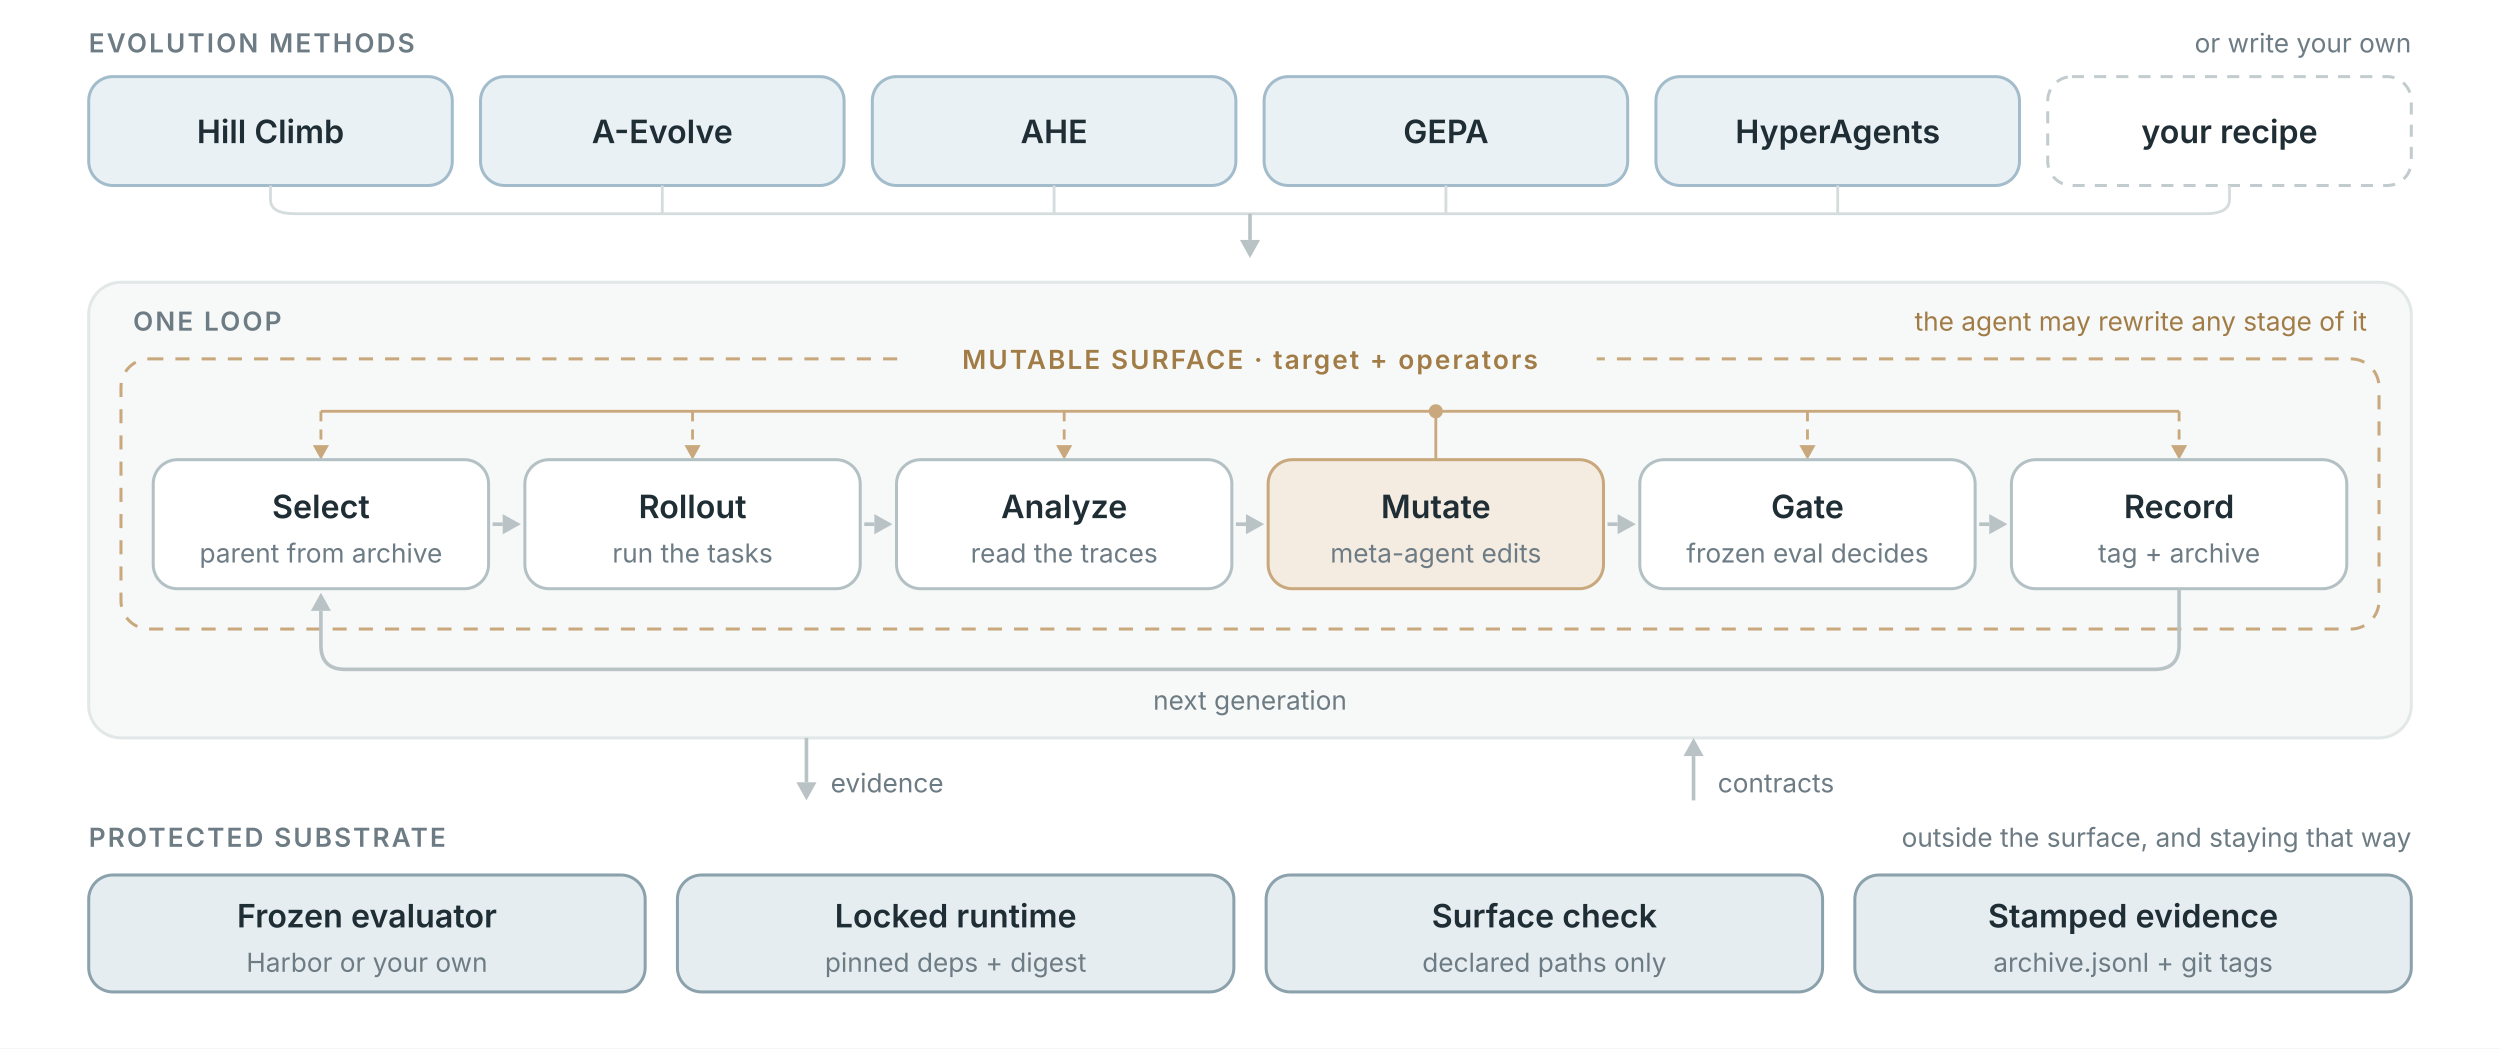
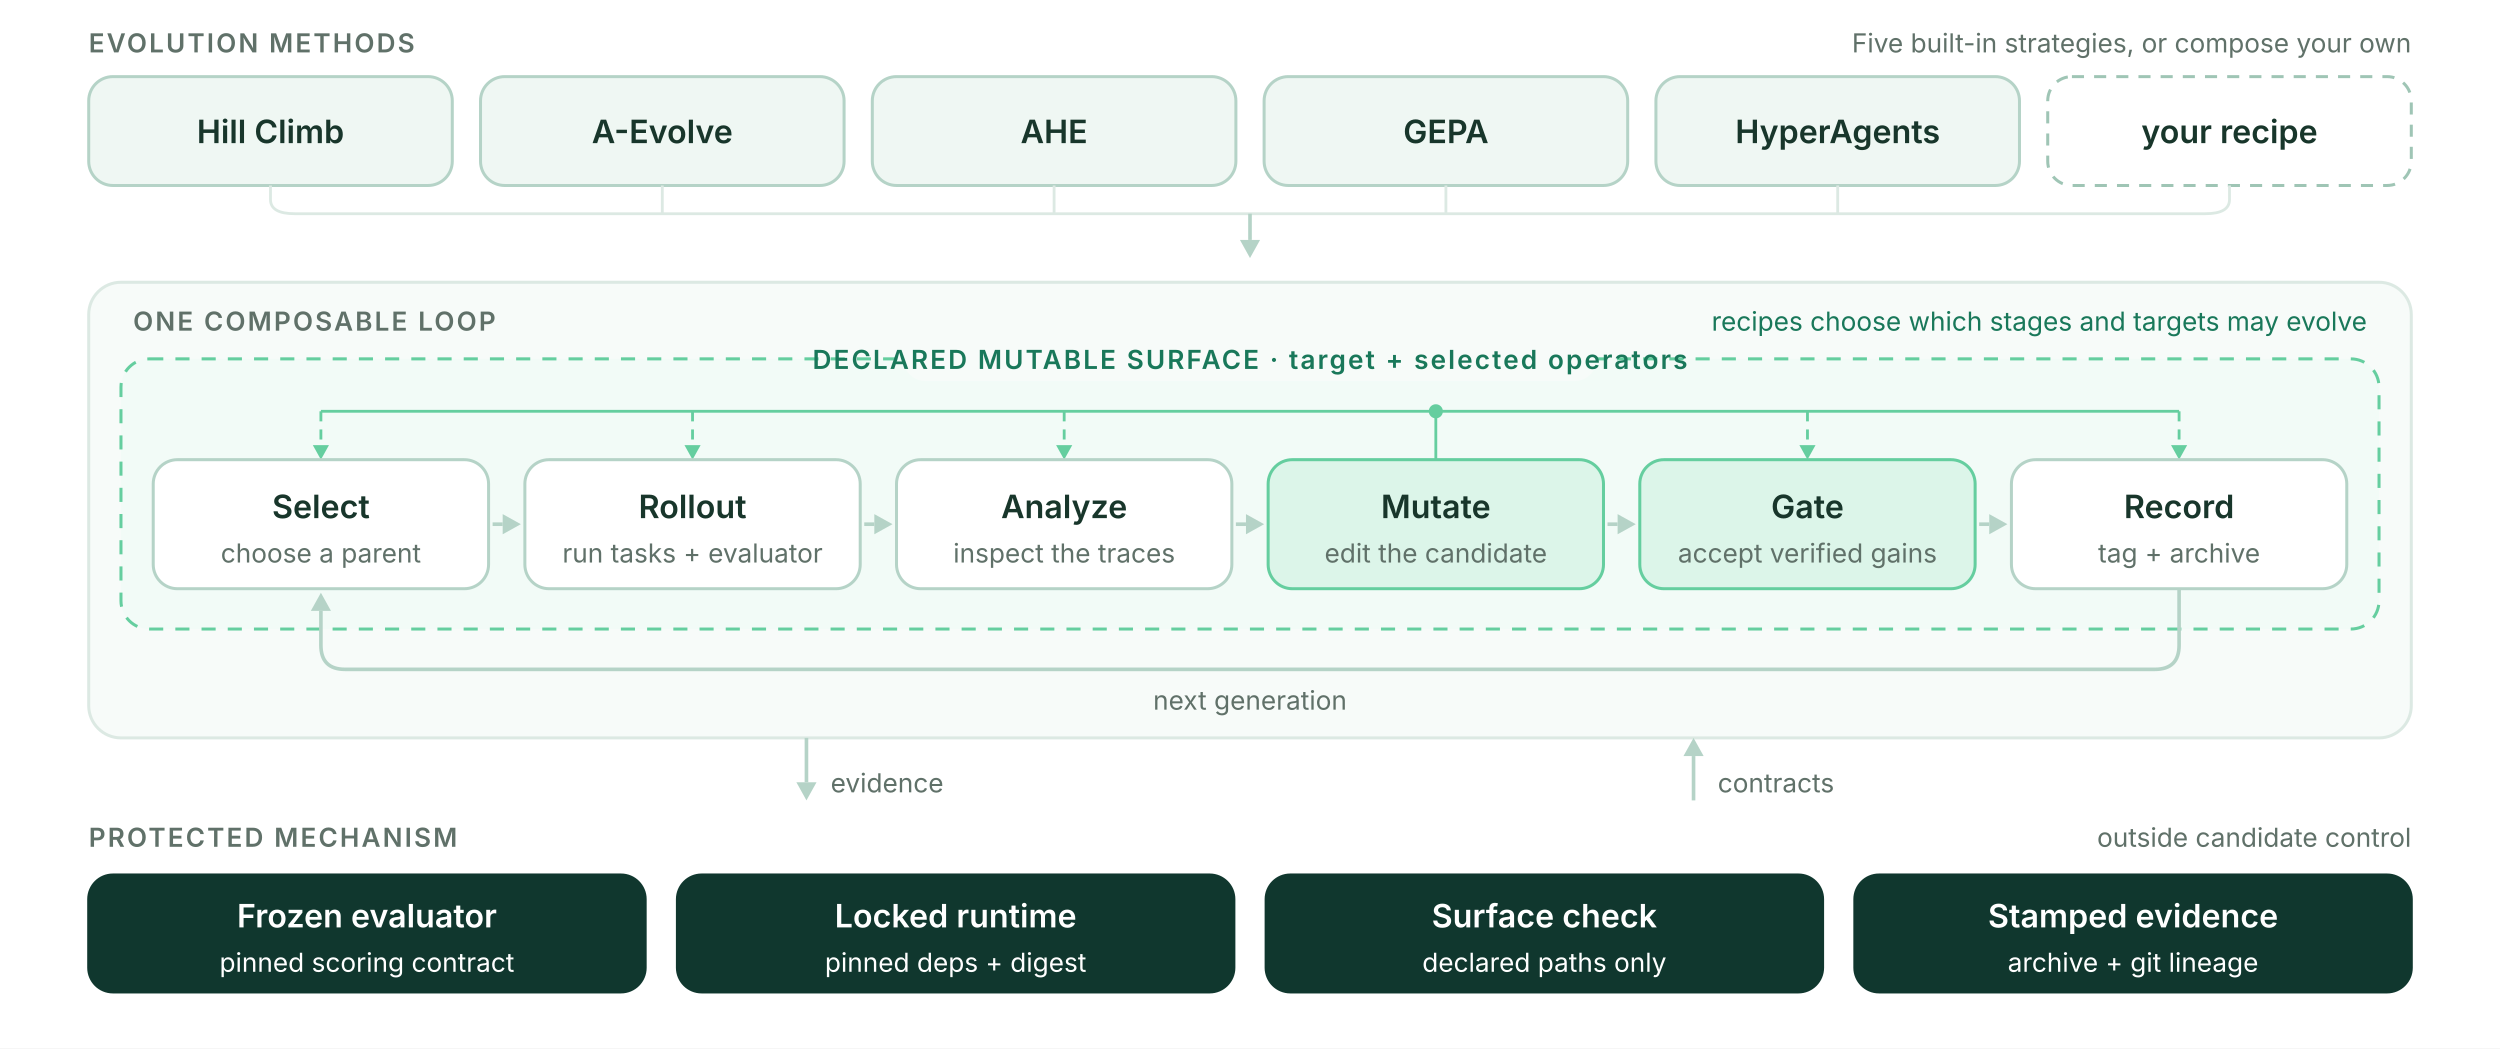
<svg xmlns="http://www.w3.org/2000/svg" width="1240" height="520" viewBox="0 0 1240 520" role="img" aria-labelledby="title description">
  <style>
-     text { font-family: "Noto Sans SC", -apple-system, BlinkMacSystemFont, "Segoe UI", sans-serif; fill: #1f2d35; }
+     text { font-family: "Noto Sans SC", -apple-system, BlinkMacSystemFont, "Segoe UI", sans-serif; fill: #18362b; }
    .t { font-size: 16px; font-weight: 600; }
-     .s { font-size: 13px; fill: #6d7c84; }
-     .cap { font-size: 13px; fill: #6d7c84; }
-     .cap-accent { font-size: 13px; fill: #a17c46; }
-     .lbl { font-size: 13px; font-weight: 600; letter-spacing: 0.08em; fill: #6d7c84; }
-     .lbl-accent { font-size: 13px; font-weight: 600; letter-spacing: 0.08em; fill: #a17c46; }
+     .s { font-size: 13px; fill: #607169; }
+     .t-guard { font-size: 16px; font-weight: 600; fill: #ffffff; }
+     .s-guard { font-size: 13px; fill: #ffffff; }
+     .cap { font-size: 13px; fill: #607169; }
+     .cap-accent { font-size: 13px; fill: #19785a; }
+     .lbl { font-size: 13px; font-weight: 600; letter-spacing: 0.08em; fill: #607169; }
+     .lbl-accent { font-size: 13px; font-weight: 600; letter-spacing: 0.08em; fill: #19785a; }
    .canvas { fill: #ffffff; }
-     .knock { fill: #f7f8f8; }
-     .band { fill: #f7f8f8; stroke: #e2e7e7; stroke-width: 1.5; }
-     .chip { fill: #eaf1f5; stroke: #a2bccb; stroke-width: 1.5; }
-     .open { fill: #ffffff; stroke: #c2cbcd; stroke-width: 1.5; stroke-dasharray: 6 5; }
-     .stage { fill: #ffffff; stroke: #b3c1c5; stroke-width: 1.5; }
-     .accent { fill: #f5ece1; stroke: #c8a87c; stroke-width: 1.5; }
-     .guard { fill: #e6edf0; stroke: #8ba1ac; stroke-width: 1.5; }
-     .mutable { fill: none; stroke: #c8a87c; stroke-width: 1.5; stroke-dasharray: 7 6; }
-     .flow { fill: none; stroke: #b9c3c6; stroke-width: 1.8; }
-     .soft { fill: none; stroke: #d5dcdd; stroke-width: 1.4; }
-     .flow-accent { fill: none; stroke: #c8a87c; stroke-width: 1.4; }
-     .tick-accent { fill: none; stroke: #c8a87c; stroke-width: 1.4; stroke-dasharray: 5 4; }
-     .arrow-fill { fill: #b9c3c6; }
-     .arrow-accent { fill: #c8a87c; }
-     .dot-accent { fill: #c8a87c; stroke: none; }
+     .knock { fill: #f7fbf9; }
+     .band { fill: #f7fbf9; stroke: #dce9e3; stroke-width: 1.5; }
+     .chip { fill: #eff7f3; stroke: #b5d3c7; stroke-width: 1.5; }
+     .open { fill: #ffffff; stroke: #9fc5b5; stroke-width: 1.5; stroke-dasharray: 6 5; }
+     .stage { fill: #ffffff; stroke: #b5d3c7; stroke-width: 1.5; }
+     .accent { fill: #dcf5e9; stroke: #65ce9f; stroke-width: 1.5; }
+     .guard { fill: #10372e; stroke: #10372e; stroke-width: 1.5; }
+     .mutable { fill: #f2fbf7; stroke: #65ce9f; stroke-width: 1.5; stroke-dasharray: 7 6; }
+     .flow { fill: none; stroke: #b5d3c7; stroke-width: 1.8; }
+     .soft { fill: none; stroke: #dce9e3; stroke-width: 1.4; }
+     .flow-accent { fill: none; stroke: #65ce9f; stroke-width: 1.4; }
+     .tick-accent { fill: none; stroke: #65ce9f; stroke-width: 1.4; stroke-dasharray: 5 4; }
+     .arrow-fill { fill: #b5d3c7; }
+     .arrow-accent { fill: #65ce9f; }
+     .dot-accent { fill: #65ce9f; stroke: none; }
  </style>
  <rect x="0" y="0" width="1240" height="520" rx="0" class="canvas" />
  <text x="44" y="26" class="lbl">EVOLUTION METHODS</text>
-   <text x="1196" y="26" text-anchor="end" class="cap">or write your own</text>
+   <text x="1196" y="26" text-anchor="end" class="cap">Five built-in strategies, or compose your own</text>
  <rect x="44" y="38" width="180.333" height="54" rx="12" class="chip" />
  <text x="134.167" y="71" text-anchor="middle" class="t">Hill Climb</text>
  <rect x="238.333" y="38" width="180.333" height="54" rx="12" class="chip" />
  <text x="328.5" y="71" text-anchor="middle" class="t">A-Evolve</text>
  <rect x="432.667" y="38" width="180.333" height="54" rx="12" class="chip" />
  <text x="522.833" y="71" text-anchor="middle" class="t">AHE</text>
  <rect x="627" y="38" width="180.333" height="54" rx="12" class="chip" />
  <text x="717.167" y="71" text-anchor="middle" class="t">GEPA</text>
  <rect x="821.333" y="38" width="180.333" height="54" rx="12" class="chip" />
  <text x="911.5" y="71" text-anchor="middle" class="t">HyperAgents</text>
  <rect x="1015.67" y="38" width="180.333" height="54" rx="12" class="open" />
  <text x="1105.83" y="71" text-anchor="middle" class="t">your recipe</text>
  <path d="M 134.167 92 L 134.167 99 Q 134.167 106 146.167 106 L 1093.83 106 Q 1105.83 106 1105.83 99 L 1105.83 92" class="soft" />
  <line x1="328.5" y1="92" x2="328.5" y2="106" class="soft" />
  <line x1="522.833" y1="92" x2="522.833" y2="106" class="soft" />
  <line x1="717.167" y1="92" x2="717.167" y2="106" class="soft" />
  <line x1="911.5" y1="92" x2="911.5" y2="106" class="soft" />
  <line x1="620" y1="106" x2="620" y2="119" class="flow" />
  <polygon points="620.0,128 615.0,119.0 625.0,119.0" class="arrow-fill" />
  <rect x="44" y="140" width="1152" height="226" rx="16" class="band" />
-   <text x="66" y="164" class="lbl">ONE LOOP</text>
-   <text x="1174" y="164" text-anchor="end" class="cap-accent">the agent may rewrite any stage of it</text>
+   <text x="66" y="164" class="lbl">ONE COMPOSABLE LOOP</text>
+   <text x="1174" y="164" text-anchor="end" class="cap-accent">recipes choose which stages and targets may evolve</text>
  <rect x="60" y="178" width="1120" height="134" rx="14" class="mutable" />
  <rect x="448" y="167" width="344" height="22" rx="11" class="knock" />
-   <text x="620" y="183" text-anchor="middle" class="lbl-accent">MUTABLE SURFACE · target + operators</text>
+   <text x="620" y="183" text-anchor="middle" class="lbl-accent">DECLARED MUTABLE SURFACE · target + selected operators</text>
  <line x1="159.167" y1="204" x2="1080.83" y2="204" class="flow-accent" />
  <line x1="712.167" y1="204" x2="712.167" y2="228" class="flow-accent" />
  <circle cx="712.167" cy="204" r="3.5" class="dot-accent" />
  <line x1="159.167" y1="204" x2="159.167" y2="221" class="tick-accent" />
  <polygon points="159.167,228 155.167,220.8 163.167,220.8" class="arrow-accent" />
  <line x1="343.5" y1="204" x2="343.5" y2="221" class="tick-accent" />
  <polygon points="343.5,228 339.5,220.8 347.5,220.8" class="arrow-accent" />
  <line x1="527.833" y1="204" x2="527.833" y2="221" class="tick-accent" />
  <polygon points="527.833,228 523.833,220.8 531.833,220.8" class="arrow-accent" />
  <line x1="896.5" y1="204" x2="896.5" y2="221" class="tick-accent" />
  <polygon points="896.5,228 892.5,220.8 900.5,220.8" class="arrow-accent" />
  <line x1="1080.83" y1="204" x2="1080.83" y2="221" class="tick-accent" />
  <polygon points="1080.833,228 1076.833,220.8 1084.833,220.8" class="arrow-accent" />
  <rect x="76" y="228" width="166.333" height="64" rx="12" class="stage" />
  <text x="159.167" y="257" text-anchor="middle" class="t">Select</text>
-   <text x="159.167" y="279" text-anchor="middle" class="s">parent from archive</text>
+   <text x="159.167" y="279" text-anchor="middle" class="s">choose a parent</text>
  <rect x="260.333" y="228" width="166.333" height="64" rx="12" class="stage" />
  <text x="343.5" y="257" text-anchor="middle" class="t">Rollout</text>
-   <text x="343.5" y="279" text-anchor="middle" class="s">run the tasks</text>
+   <text x="343.5" y="279" text-anchor="middle" class="s">run tasks + evaluator</text>
  <rect x="444.667" y="228" width="166.333" height="64" rx="12" class="stage" />
  <text x="527.833" y="257" text-anchor="middle" class="t">Analyze</text>
-   <text x="527.833" y="279" text-anchor="middle" class="s">read the traces</text>
+   <text x="527.833" y="279" text-anchor="middle" class="s">inspect the traces</text>
  <rect x="629" y="228" width="166.333" height="64" rx="12" class="accent" />
  <text x="712.167" y="257" text-anchor="middle" class="t">Mutate</text>
-   <text x="712.167" y="279" text-anchor="middle" class="s">meta-agent edits</text>
-   <rect x="813.333" y="228" width="166.333" height="64" rx="12" class="stage" />
+   <text x="712.167" y="279" text-anchor="middle" class="s">edit the candidate</text>
+   <rect x="813.333" y="228" width="166.333" height="64" rx="12" class="accent" />
  <text x="896.5" y="257" text-anchor="middle" class="t">Gate</text>
-   <text x="896.5" y="279" text-anchor="middle" class="s">frozen eval decides</text>
+   <text x="896.5" y="279" text-anchor="middle" class="s">accept verified gains</text>
  <rect x="997.667" y="228" width="166.333" height="64" rx="12" class="stage" />
  <text x="1080.83" y="257" text-anchor="middle" class="t">Record</text>
  <text x="1080.83" y="279" text-anchor="middle" class="s">tag + archive</text>
  <line x1="244.333" y1="260" x2="249.333" y2="260" class="flow" />
  <polygon points="258.333,260 249.333,255.0 249.333,265.0" class="arrow-fill" />
  <line x1="428.667" y1="260" x2="433.667" y2="260" class="flow" />
  <polygon points="442.667,260 433.667,255.0 433.667,265.0" class="arrow-fill" />
  <line x1="613" y1="260" x2="618" y2="260" class="flow" />
  <polygon points="627.0,260 618.0,255.0 618.0,265.0" class="arrow-fill" />
  <line x1="797.333" y1="260" x2="802.333" y2="260" class="flow" />
  <polygon points="811.333,260 802.333,255.0 802.333,265.0" class="arrow-fill" />
  <line x1="981.667" y1="260" x2="986.667" y2="260" class="flow" />
  <polygon points="995.667,260 986.667,255.0 986.667,265.0" class="arrow-fill" />
  <path d="M 1080.83 292 L 1080.83 320 Q 1080.83 332 1068.83 332 L 171.167 332 Q 159.167 332 159.167 320 L 159.167 303" class="flow" />
  <polygon points="159.167,294 154.167,303.0 164.167,303.0" class="arrow-fill" />
  <text x="620" y="352" text-anchor="middle" class="cap">next generation</text>
  <line x1="400" y1="366" x2="400" y2="388" class="flow" />
  <polygon points="400,397 395.0,388.0 405.0,388.0" class="arrow-fill" />
  <text x="412" y="393" class="cap">evidence</text>
  <line x1="840" y1="397" x2="840" y2="375" class="flow" />
  <polygon points="840,366 835.0,375.0 845.0,375.0" class="arrow-fill" />
  <text x="852" y="393" class="cap">contracts</text>
-   <text x="44" y="420" class="lbl">PROTECTED SUBSTRATE</text>
-   <text x="1196" y="420" text-anchor="end" class="cap">outside the surface, and staying that way</text>
+   <text x="44" y="420" class="lbl">PROTECTED MECHANISM</text>
+   <text x="1196" y="420" text-anchor="end" class="cap">outside candidate control</text>
  <rect x="44" y="434" width="276" height="58" rx="12" class="guard" />
-   <text x="182" y="460" text-anchor="middle" class="t">Frozen evaluator</text>
-   <text x="182" y="482" text-anchor="middle" class="s">Harbor or your own</text>
+   <text x="182" y="460" text-anchor="middle" class="t-guard">Frozen evaluator</text>
+   <text x="182" y="482" text-anchor="middle" class="s-guard">pinned scoring contract</text>
  <rect x="336" y="434" width="276" height="58" rx="12" class="guard" />
-   <text x="474" y="460" text-anchor="middle" class="t">Locked runtime</text>
-   <text x="474" y="482" text-anchor="middle" class="s">pinned deps + digest</text>
+   <text x="474" y="460" text-anchor="middle" class="t-guard">Locked runtime</text>
+   <text x="474" y="482" text-anchor="middle" class="s-guard">pinned deps + digest</text>
  <rect x="628" y="434" width="276" height="58" rx="12" class="guard" />
-   <text x="766" y="460" text-anchor="middle" class="t">Surface check</text>
-   <text x="766" y="482" text-anchor="middle" class="s">declared paths only</text>
+   <text x="766" y="460" text-anchor="middle" class="t-guard">Surface check</text>
+   <text x="766" y="482" text-anchor="middle" class="s-guard">declared paths only</text>
  <rect x="920" y="434" width="276" height="58" rx="12" class="guard" />
-   <text x="1058" y="460" text-anchor="middle" class="t">Stamped evidence</text>
-   <text x="1058" y="482" text-anchor="middle" class="s">archive.jsonl + git tags</text>
+   <text x="1058" y="460" text-anchor="middle" class="t-guard">Stamped evidence</text>
+   <text x="1058" y="482" text-anchor="middle" class="s-guard">archive + git lineage</text>
</svg>
